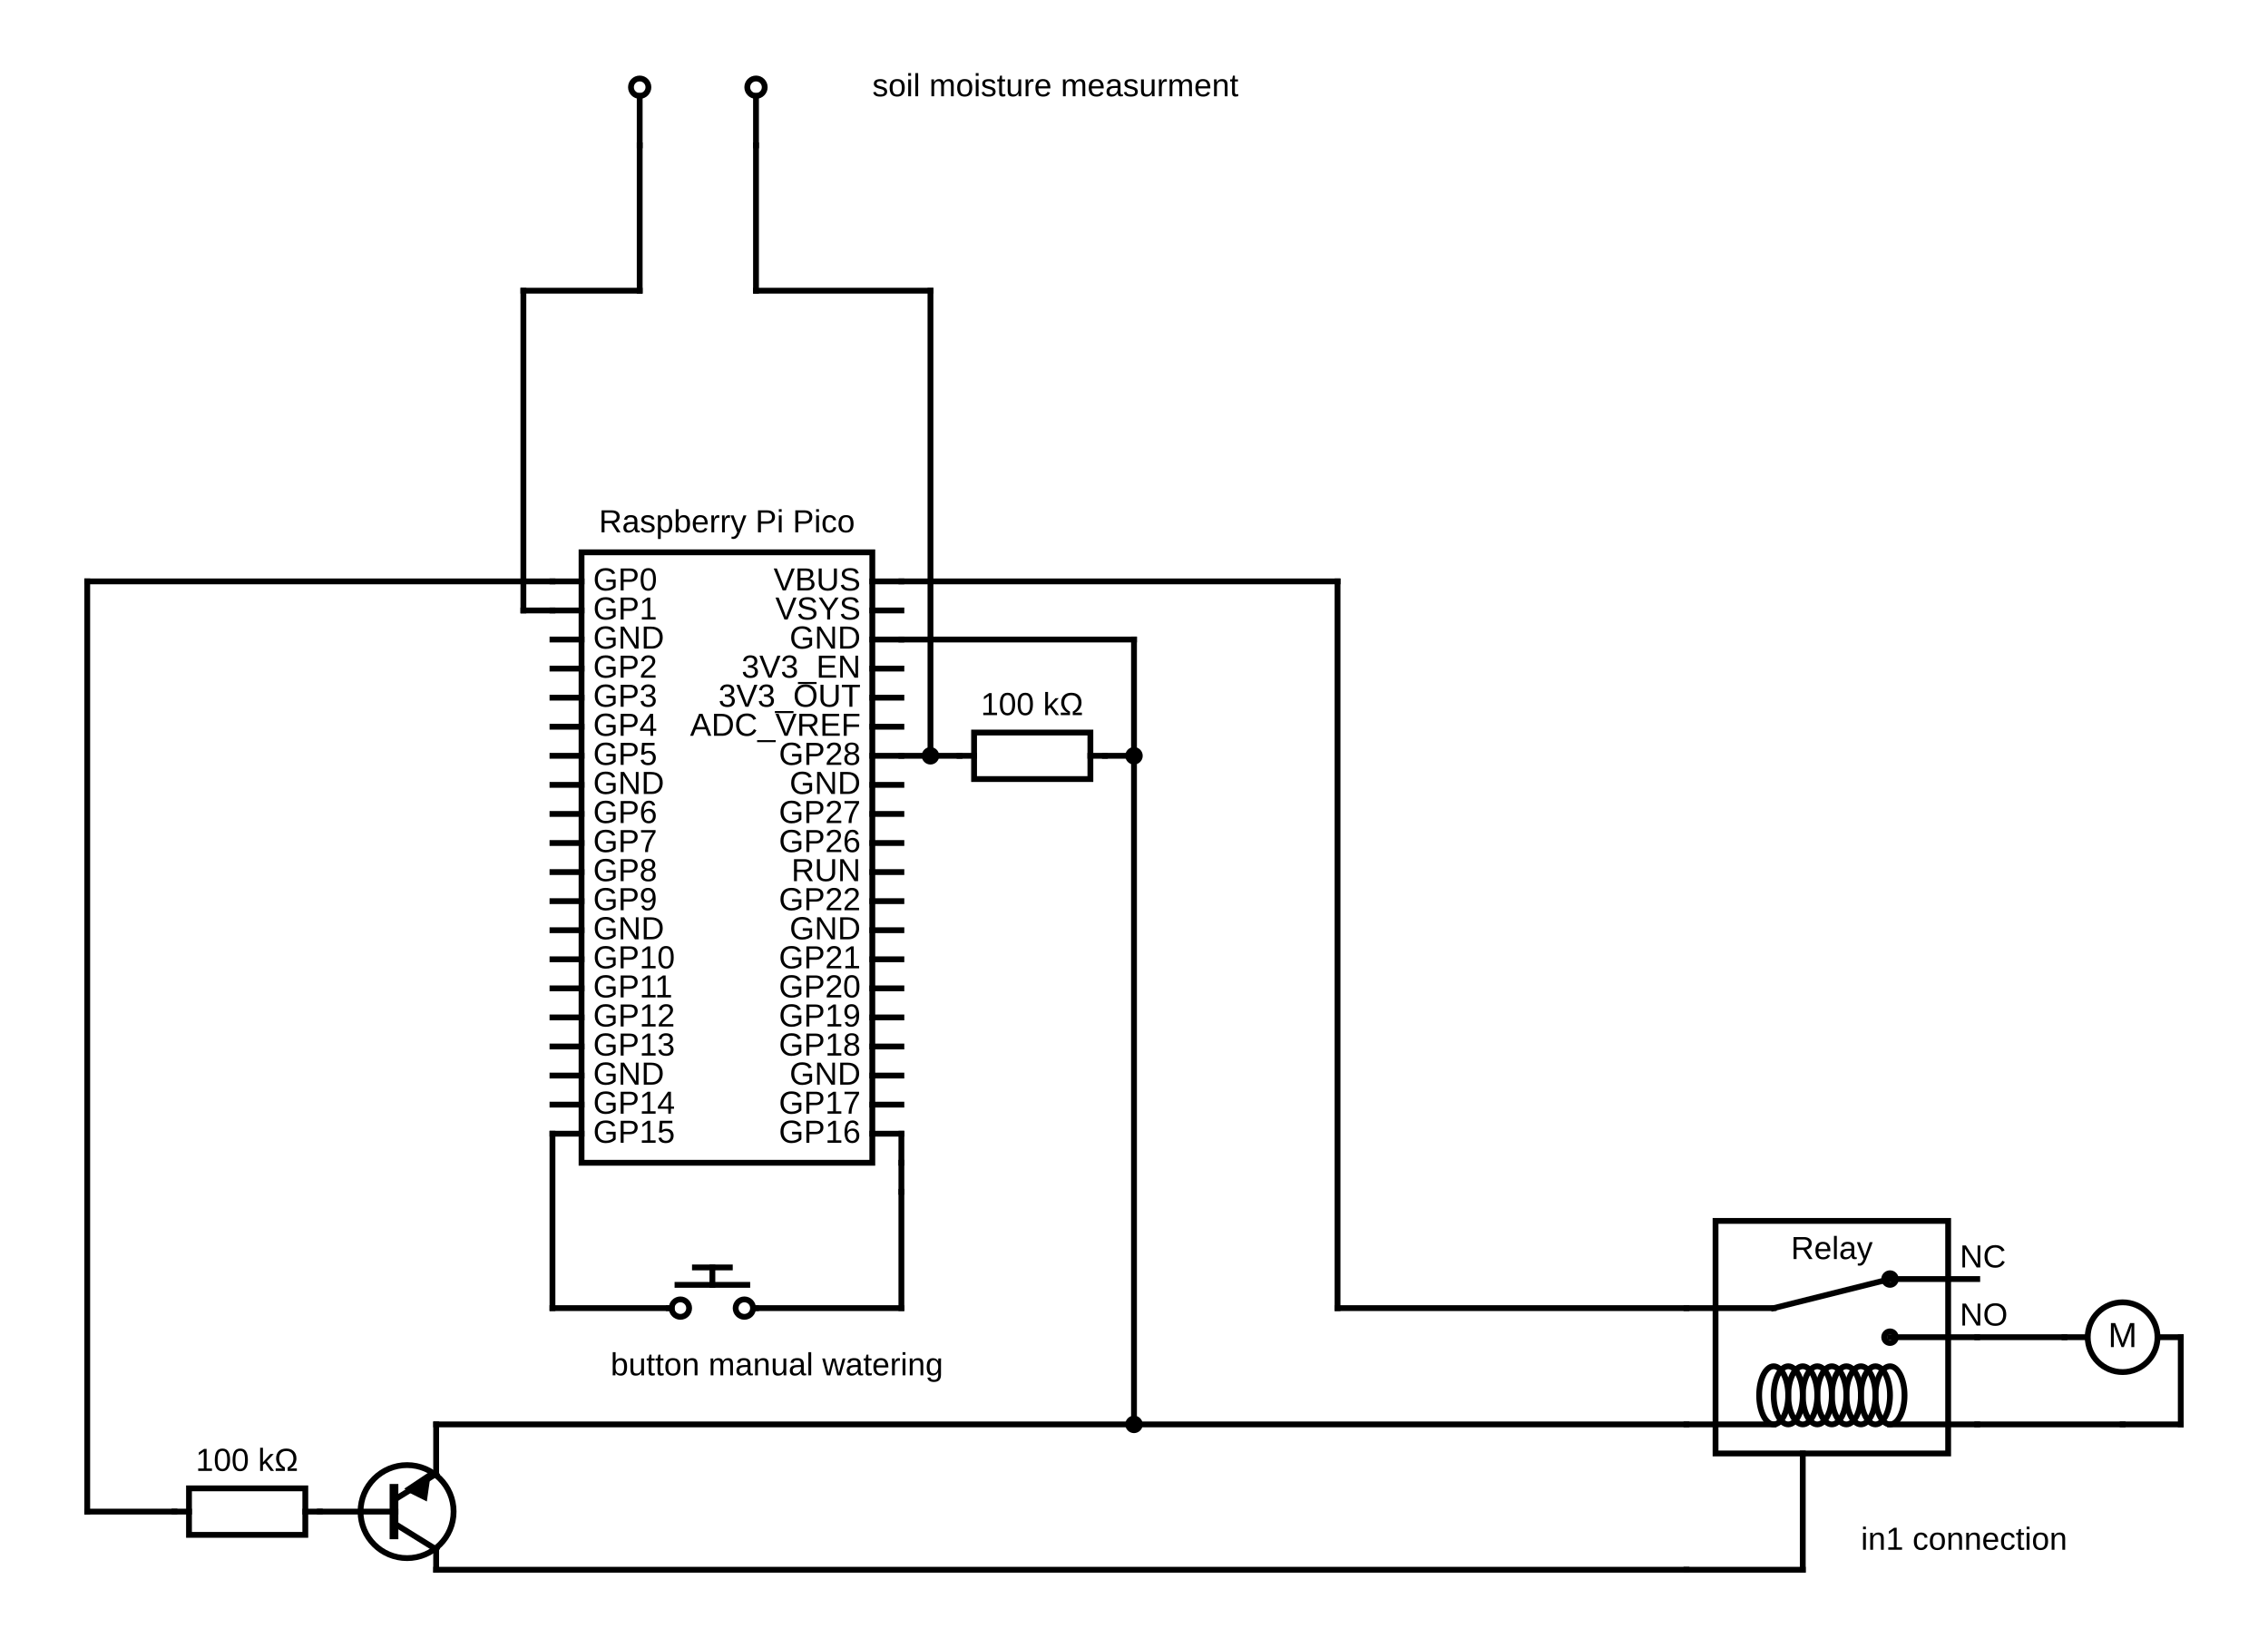
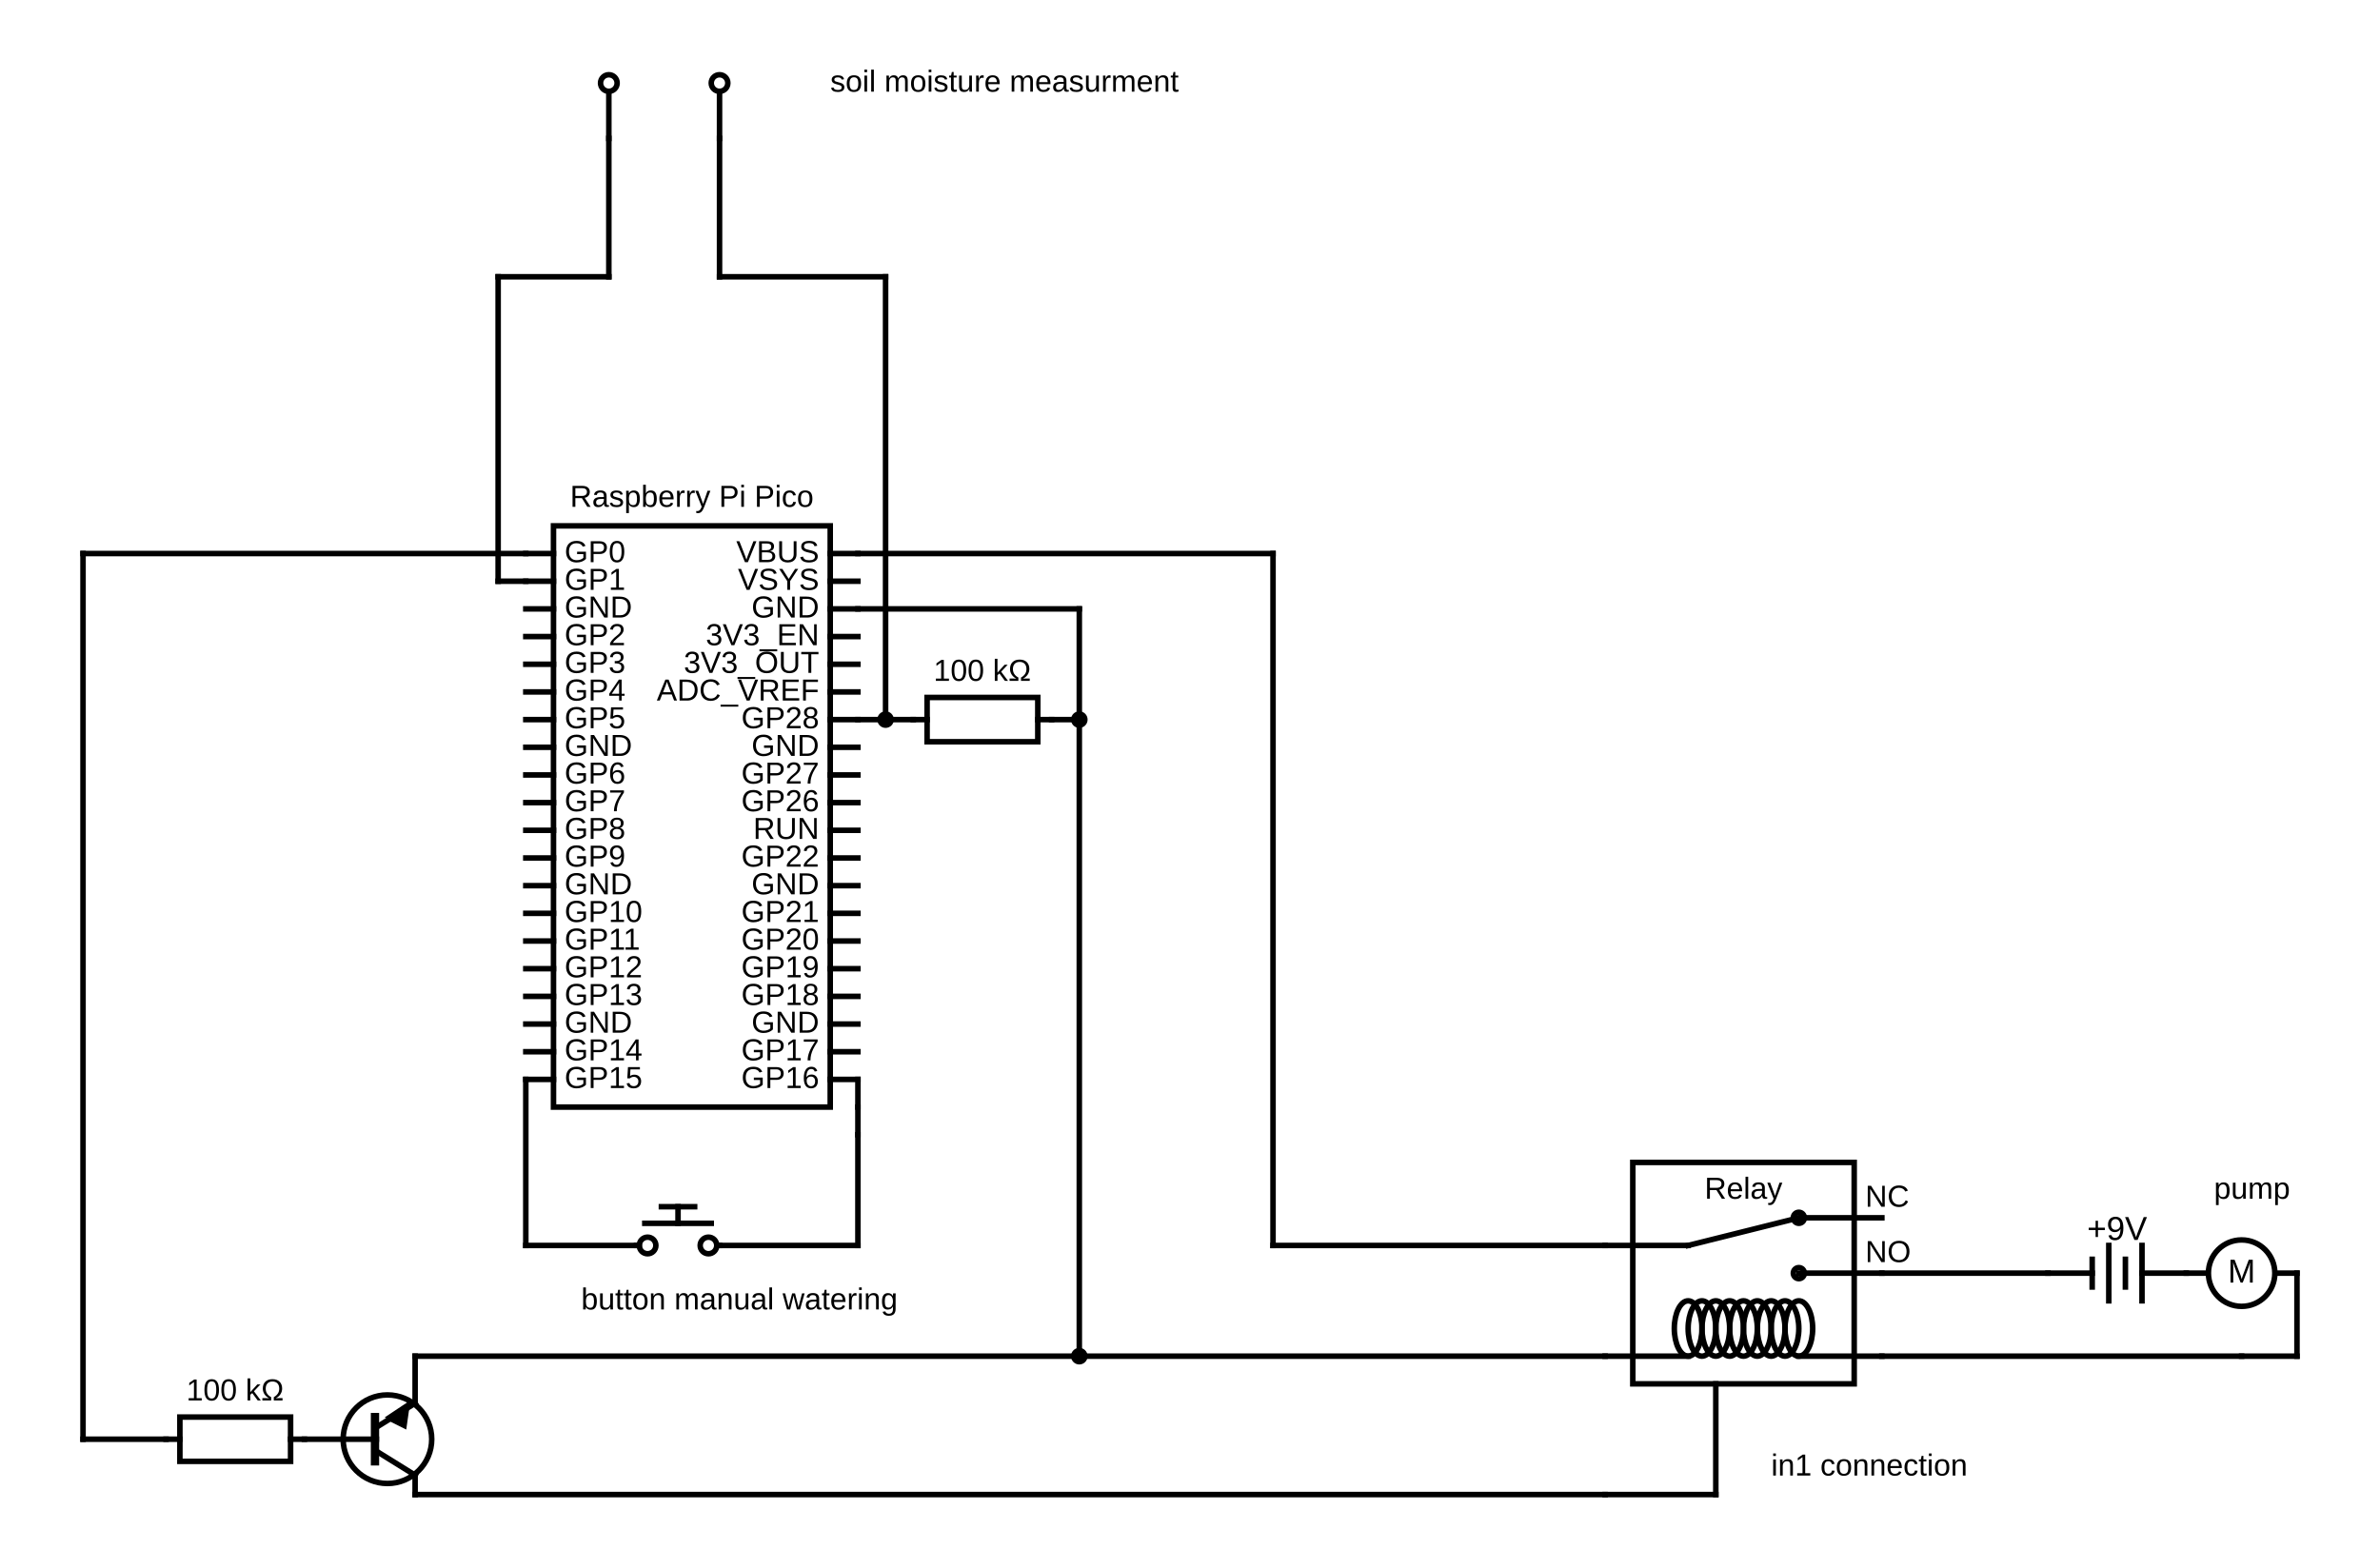
- <svg xmlns="http://www.w3.org/2000/svg" version="1.1" width="780" height="560">
+ <svg xmlns="http://www.w3.org/2000/svg" version="1.1" width="860" height="560">
+   <text x="800" y="430" style="font-family:Arial;font-size:11px;text-anchor:start" dominant-baseline="middle" transform="rotate(0, 800, 430)">pump</text>
+   <line x1="790" y1="460" x2="774" y2="460" style="stroke:rgb(0, 0, 0);stroke-linecap:square;stroke-width:2" />
+   <line x1="774" y1="450" x2="774" y2="470" style="stroke:rgb(0, 0, 0);stroke-linecap:square;stroke-width:2" />
+   <line x1="768" y1="455" x2="768" y2="465" style="stroke:rgb(0, 0, 0);stroke-linecap:square;stroke-width:2" />
+   <line x1="762" y1="450" x2="762" y2="470" style="stroke:rgb(0, 0, 0);stroke-linecap:square;stroke-width:2" />
+   <line x1="756" y1="455" x2="756" y2="465" style="stroke:rgb(0, 0, 0);stroke-linecap:square;stroke-width:2" />
+   <line x1="756" y1="460" x2="740" y2="460" style="stroke:rgb(0, 0, 0);stroke-linecap:square;stroke-width:2" />
+   <text x="765" y="448" style="font-family:Arial;font-size:12px;text-anchor:middle" dominant-baseline="baseline" transform="rotate(0, 765, 448)">+9V</text>
  <text x="210" y="470" style="font-family:Arial;font-size:11px;text-anchor:start" dominant-baseline="middle" transform="rotate(0, 210, 470)">button manual watering</text>
  <text x="300" y="30" style="font-family:Arial;font-size:11px;text-anchor:start" dominant-baseline="middle" transform="rotate(0, 300, 30)">soil moisture measurment</text>
  <text x="260" y="25" style="font-family:Arial;font-size:12px;text-anchor:middle" dominant-baseline="baseline" transform="rotate(0, 260, 25)" />
  <line x1="260" y1="33" x2="260" y2="50" style="stroke:rgb(0, 0, 0);stroke-linecap:square;stroke-width:2" />
  <ellipse cx="260" cy="30" rx="3" ry="3" style="fill-opacity:0;fill:rgb(0, 0, 0);stroke:rgb(0, 0, 0);stroke-width:2" />
  <line x1="260" y1="50" x2="260" y2="100" style="stroke:rgb(0, 0, 0);stroke-linecap:square;stroke-width:2" />
  <line x1="260" y1="100" x2="320" y2="100" style="stroke:rgb(0, 0, 0);stroke-linecap:square;stroke-width:2" />
  <line x1="220" y1="50" x2="220" y2="100" style="stroke:rgb(0, 0, 0);stroke-linecap:square;stroke-width:2" />
  <line x1="180" y1="100" x2="220" y2="100" style="stroke:rgb(0, 0, 0);stroke-linecap:square;stroke-width:2" />
  <text x="220" y="25" style="font-family:Arial;font-size:12px;text-anchor:middle" dominant-baseline="baseline" transform="rotate(0, 220, 25)" />
  <line x1="220" y1="33" x2="220" y2="50" style="stroke:rgb(0, 0, 0);stroke-linecap:square;stroke-width:2" />
  <ellipse cx="220" cy="30" rx="3" ry="3" style="fill-opacity:0;fill:rgb(0, 0, 0);stroke:rgb(0, 0, 0);stroke-width:2" />
  <text x="640" y="530" style="font-family:Arial;font-size:11px;text-anchor:start" dominant-baseline="middle" transform="rotate(0, 640, 530)">in1 connection</text>
  <line x1="620" y1="500" x2="620" y2="540" style="stroke:rgb(0, 0, 0);stroke-linecap:square;stroke-width:2" />
  <line x1="580" y1="540" x2="620" y2="540" style="stroke:rgb(0, 0, 0);stroke-linecap:square;stroke-width:2" />
-   <line x1="730" y1="490" x2="750" y2="490" style="stroke:rgb(0, 0, 0);stroke-linecap:square;stroke-width:2" />
-   <line x1="750" y1="460" x2="750" y2="490" style="stroke:rgb(0, 0, 0);stroke-linecap:square;stroke-width:2" />
-   <line x1="680" y1="460" x2="710" y2="460" style="stroke:rgb(0, 0, 0);stroke-linecap:square;stroke-width:2" />
-   <line x1="680" y1="490" x2="730" y2="490" style="stroke:rgb(0, 0, 0);stroke-linecap:square;stroke-width:2" />
+   <line x1="810" y1="490" x2="830" y2="490" style="stroke:rgb(0, 0, 0);stroke-linecap:square;stroke-width:2" />
+   <line x1="830" y1="460" x2="830" y2="490" style="stroke:rgb(0, 0, 0);stroke-linecap:square;stroke-width:2" />
+   <line x1="680" y1="460" x2="740" y2="460" style="stroke:rgb(0, 0, 0);stroke-linecap:square;stroke-width:2" />
+   <line x1="680" y1="490" x2="810" y2="490" style="stroke:rgb(0, 0, 0);stroke-linecap:square;stroke-width:2" />
  <rect x="590" y="420" width="80" height="80" style="fill-opacity:0;fill:rgb(0, 0, 0);stroke:rgb(0, 0, 0);stroke-width:2" />
  <ellipse cx="610" cy="480" rx="5" ry="10" style="fill-opacity:0;fill:rgb(0, 0, 0);stroke:rgb(0, 0, 0);stroke-width:2" />
  <ellipse cx="615" cy="480" rx="5" ry="10" style="fill-opacity:0;fill:rgb(0, 0, 0);stroke:rgb(0, 0, 0);stroke-width:2" />
  <ellipse cx="620" cy="480" rx="5" ry="10" style="fill-opacity:0;fill:rgb(0, 0, 0);stroke:rgb(0, 0, 0);stroke-width:2" />
  <ellipse cx="625" cy="480" rx="5" ry="10" style="fill-opacity:0;fill:rgb(0, 0, 0);stroke:rgb(0, 0, 0);stroke-width:2" />
  <ellipse cx="630" cy="480" rx="5" ry="10" style="fill-opacity:0;fill:rgb(0, 0, 0);stroke:rgb(0, 0, 0);stroke-width:2" />
  <ellipse cx="635" cy="480" rx="5" ry="10" style="fill-opacity:0;fill:rgb(0, 0, 0);stroke:rgb(0, 0, 0);stroke-width:2" />
  <ellipse cx="640" cy="480" rx="5" ry="10" style="fill-opacity:0;fill:rgb(0, 0, 0);stroke:rgb(0, 0, 0);stroke-width:2" />
  <ellipse cx="645" cy="480" rx="5" ry="10" style="fill-opacity:0;fill:rgb(0, 0, 0);stroke:rgb(0, 0, 0);stroke-width:2" />
  <ellipse cx="650" cy="480" rx="5" ry="10" style="fill-opacity:0;fill:rgb(0, 0, 0);stroke:rgb(0, 0, 0);stroke-width:2" />
  <line x1="580" y1="490" x2="610" y2="490" style="stroke:rgb(0, 0, 0);stroke-linecap:square;stroke-width:2" />
  <line x1="650" y1="490" x2="680" y2="490" style="stroke:rgb(0, 0, 0);stroke-linecap:square;stroke-width:2" />
  <line x1="650" y1="440" x2="680" y2="440" style="stroke:rgb(0, 0, 0);stroke-linecap:square;stroke-width:2" />
  <line x1="580" y1="450" x2="610" y2="450" style="stroke:rgb(0, 0, 0);stroke-linecap:square;stroke-width:2" />
  <line x1="650" y1="460" x2="680" y2="460" style="stroke:rgb(0, 0, 0);stroke-linecap:square;stroke-width:2" />
  <line x1="610" y1="450" x2="650" y2="440" style="stroke:rgb(0, 0, 0);stroke-linecap:square;stroke-width:2" />
  <ellipse cx="650" cy="440" rx="2" ry="2" style="fill-opacity:0;fill:rgb(0, 0, 0);stroke:rgb(0, 0, 0);stroke-width:2" />
  <ellipse cx="650" cy="460" rx="2" ry="2" style="fill-opacity:0;fill:rgb(0, 0, 0);stroke:rgb(0, 0, 0);stroke-width:2" />
  <text x="630" y="430" style="font-family:Arial;font-size:11px;text-anchor:middle" dominant-baseline="middle" transform="rotate(0, 630, 430)">Relay</text>
  <text x="674" y="436" style="font-family:Arial;font-size:11px;text-anchor:start" dominant-baseline="baseline" transform="rotate(0, 674, 436)">NC</text>
  <text x="674" y="456" style="font-family:Arial;font-size:11px;text-anchor:start" dominant-baseline="baseline" transform="rotate(0, 674, 456)">NO</text>
-   <line x1="710" y1="460" x2="717" y2="460" style="stroke:rgb(0, 0, 0);stroke-linecap:square;stroke-width:2" />
-   <line x1="743" y1="460" x2="750" y2="460" style="stroke:rgb(0, 0, 0);stroke-linecap:square;stroke-width:2" />
-   <ellipse cx="730" cy="460" rx="12" ry="12" style="fill-opacity:0;fill:rgb(0, 0, 0);stroke:rgb(0, 0, 0);stroke-width:2" />
-   <text x="730" y="460" style="font-family:Arial;font-size:12px;text-anchor:middle" dominant-baseline="middle" transform="rotate(0, 730, 460)">M</text>
+   <line x1="790" y1="460" x2="797" y2="460" style="stroke:rgb(0, 0, 0);stroke-linecap:square;stroke-width:2" />
+   <line x1="823" y1="460" x2="830" y2="460" style="stroke:rgb(0, 0, 0);stroke-linecap:square;stroke-width:2" />
+   <ellipse cx="810" cy="460" rx="12" ry="12" style="fill-opacity:0;fill:rgb(0, 0, 0);stroke:rgb(0, 0, 0);stroke-width:2" />
+   <text x="810" y="460" style="font-family:Arial;font-size:12px;text-anchor:middle" dominant-baseline="middle" transform="rotate(0, 810, 460)">M</text>
  <line x1="460" y1="450" x2="580" y2="450" style="stroke:rgb(0, 0, 0);stroke-linecap:square;stroke-width:2" />
  <line x1="460" y1="200" x2="460" y2="450" style="stroke:rgb(0, 0, 0);stroke-linecap:square;stroke-width:2" />
  <line x1="310" y1="200" x2="460" y2="200" style="stroke:rgb(0, 0, 0);stroke-linecap:square;stroke-width:2" />
  <line x1="390" y1="490" x2="580" y2="490" style="stroke:rgb(0, 0, 0);stroke-linecap:square;stroke-width:2" />
  <line x1="150" y1="540" x2="580" y2="540" style="stroke:rgb(0, 0, 0);stroke-linecap:square;stroke-width:2" />
  <line x1="180" y1="210" x2="190" y2="210" style="stroke:rgb(0, 0, 0);stroke-linecap:square;stroke-width:2" />
  <line x1="320" y1="100" x2="320" y2="260" style="stroke:rgb(0, 0, 0);stroke-linecap:square;stroke-width:2" />
  <line x1="310" y1="260" x2="330" y2="260" style="stroke:rgb(0, 0, 0);stroke-linecap:square;stroke-width:2" />
  <line x1="380" y1="260" x2="390" y2="260" style="stroke:rgb(0, 0, 0);stroke-linecap:square;stroke-width:2" />
  <line x1="180" y1="100" x2="180" y2="210" style="stroke:rgb(0, 0, 0);stroke-linecap:square;stroke-width:2" />
  <line x1="30" y1="200" x2="30" y2="520" style="stroke:rgb(0, 0, 0);stroke-linecap:square;stroke-width:2" />
  <line x1="30" y1="200" x2="190" y2="200" style="stroke:rgb(0, 0, 0);stroke-linecap:square;stroke-width:2" />
  <line x1="30" y1="520" x2="60" y2="520" style="stroke:rgb(0, 0, 0);stroke-linecap:square;stroke-width:2" />
  <line x1="310" y1="220" x2="390" y2="220" style="stroke:rgb(0, 0, 0);stroke-linecap:square;stroke-width:2" />
  <line x1="390" y1="220" x2="390" y2="490" style="stroke:rgb(0, 0, 0);stroke-linecap:square;stroke-width:2" />
  <line x1="150" y1="490" x2="390" y2="490" style="stroke:rgb(0, 0, 0);stroke-linecap:square;stroke-width:2" />
  <line x1="190" y1="390" x2="190" y2="450" style="stroke:rgb(0, 0, 0);stroke-linecap:square;stroke-width:2" />
  <line x1="190" y1="450" x2="230" y2="450" style="stroke:rgb(0, 0, 0);stroke-linecap:square;stroke-width:2" />
  <line x1="260" y1="450" x2="310" y2="450" style="stroke:rgb(0, 0, 0);stroke-linecap:square;stroke-width:2" />
  <line x1="310" y1="410" x2="310" y2="450" style="stroke:rgb(0, 0, 0);stroke-linecap:square;stroke-width:2" />
  <line x1="310" y1="400" x2="310" y2="410" style="stroke:rgb(0, 0, 0);stroke-linecap:square;stroke-width:2" />
  <line x1="310" y1="390" x2="310" y2="400" style="stroke:rgb(0, 0, 0);stroke-linecap:square;stroke-width:2" />
  <line x1="230" y1="450" x2="231" y2="450" style="stroke:rgb(0, 0, 0);stroke-linecap:square;stroke-width:2" />
  <line x1="259" y1="450" x2="260" y2="450" style="stroke:rgb(0, 0, 0);stroke-linecap:square;stroke-width:2" />
  <ellipse cx="234" cy="450" rx="3" ry="3" style="fill-opacity:0;fill:rgb(0, 0, 0);stroke:rgb(0, 0, 0);stroke-width:2" />
  <ellipse cx="256" cy="450" rx="3" ry="3" style="fill-opacity:0;fill:rgb(0, 0, 0);stroke:rgb(0, 0, 0);stroke-width:2" />
  <line x1="233" y1="442" x2="257" y2="442" style="stroke:rgb(0, 0, 0);stroke-linecap:square;stroke-width:2" />
  <line x1="239" y1="436" x2="251" y2="436" style="stroke:rgb(0, 0, 0);stroke-linecap:square;stroke-width:2" />
  <line x1="245" y1="436" x2="245" y2="442" style="stroke:rgb(0, 0, 0);stroke-linecap:square;stroke-width:2" />
  <line x1="330" y1="260" x2="335" y2="260" style="stroke:rgb(0, 0, 0);stroke-linecap:square;stroke-width:2" />
  <line x1="375" y1="260" x2="380" y2="260" style="stroke:rgb(0, 0, 0);stroke-linecap:square;stroke-width:2" />
  <rect x="335" y="252" width="40" height="16" style="fill-opacity:0;fill:rgb(0, 0, 0);stroke:rgb(0, 0, 0);stroke-width:2" />
  <text x="355" y="246" style="font-family:Arial;font-size:11px;text-anchor:middle" dominant-baseline="baseline" transform="rotate(0, 355, 246)">100 kΩ</text>
  <line x1="60" y1="520" x2="65" y2="520" style="stroke:rgb(0, 0, 0);stroke-linecap:square;stroke-width:2" />
  <line x1="105" y1="520" x2="110" y2="520" style="stroke:rgb(0, 0, 0);stroke-linecap:square;stroke-width:2" />
  <rect x="65" y="512" width="40" height="16" style="fill-opacity:0;fill:rgb(0, 0, 0);stroke:rgb(0, 0, 0);stroke-width:2" />
  <text x="85" y="506" style="font-family:Arial;font-size:11px;text-anchor:middle" dominant-baseline="baseline" transform="rotate(0, 85, 506)">100 kΩ</text>
  <line x1="150" y1="540" x2="150" y2="533" style="stroke:rgb(0, 0, 0);stroke-linecap:square;stroke-width:2" />
  <line x1="150" y1="507" x2="150" y2="490" style="stroke:rgb(0, 0, 0);stroke-linecap:square;stroke-width:2" />
  <line x1="110" y1="520" x2="136" y2="520" style="stroke:rgb(0, 0, 0);stroke-linecap:square;stroke-width:2" />
  <line x1="135.5" y1="528" x2="135.5" y2="512" style="stroke:rgb(0, 0, 0);stroke-linecap:square;stroke-width:3" />
  <line x1="150" y1="533" x2="135.5" y2="524" style="stroke:rgb(0, 0, 0);stroke-linecap:square;stroke-width:2" />
  <line x1="135.5" y1="516" x2="150" y2="507" style="stroke:rgb(0, 0, 0);stroke-linecap:square;stroke-width:2" />
  <ellipse cx="140" cy="520" rx="16" ry="16" style="fill-opacity:0;fill:rgb(0, 0, 0);stroke:rgb(0, 0, 0);stroke-width:2" />
  <path d="M 142,513 L 146,515 L 147,508 L 141,512 L 143,513" style="fill-opacity:1;fill:rgb(0, 0, 0);stroke:rgb(0, 0, 0);stroke-linecap:square;stroke-width:2" />
  <text x="250" y="180" style="font-family:Arial;font-size:11px;text-anchor:middle" dominant-baseline="middle" transform="rotate(0, 250, 180)">Raspberry Pi Pico</text>
  <rect x="200" y="190" width="100" height="210" style="fill-opacity:0;fill:rgb(0, 0, 0);stroke:rgb(0, 0, 0);stroke-width:2" />
  <line x1="190" y1="200" x2="200" y2="200" style="stroke:rgb(0, 0, 0);stroke-linecap:square;stroke-width:2" />
  <text x="204" y="200" style="font-family:Arial;font-size:11px;text-anchor:start" dominant-baseline="middle" transform="rotate(0, 204, 200)">GP0</text>
  <line x1="300" y1="200" x2="310" y2="200" style="stroke:rgb(0, 0, 0);stroke-linecap:square;stroke-width:2" />
  <text x="296" y="200" style="font-family:Arial;font-size:11px;text-anchor:end" dominant-baseline="middle" transform="rotate(0, 296, 200)">VBUS</text>
  <line x1="190" y1="210" x2="200" y2="210" style="stroke:rgb(0, 0, 0);stroke-linecap:square;stroke-width:2" />
  <text x="204" y="210" style="font-family:Arial;font-size:11px;text-anchor:start" dominant-baseline="middle" transform="rotate(0, 204, 210)">GP1</text>
  <line x1="300" y1="210" x2="310" y2="210" style="stroke:rgb(0, 0, 0);stroke-linecap:square;stroke-width:2" />
  <text x="296" y="210" style="font-family:Arial;font-size:11px;text-anchor:end" dominant-baseline="middle" transform="rotate(0, 296, 210)">VSYS</text>
  <line x1="190" y1="220" x2="200" y2="220" style="stroke:rgb(0, 0, 0);stroke-linecap:square;stroke-width:2" />
  <text x="204" y="220" style="font-family:Arial;font-size:11px;text-anchor:start" dominant-baseline="middle" transform="rotate(0, 204, 220)">GND</text>
  <line x1="300" y1="220" x2="310" y2="220" style="stroke:rgb(0, 0, 0);stroke-linecap:square;stroke-width:2" />
  <text x="296" y="220" style="font-family:Arial;font-size:11px;text-anchor:end" dominant-baseline="middle" transform="rotate(0, 296, 220)">GND</text>
  <line x1="190" y1="230" x2="200" y2="230" style="stroke:rgb(0, 0, 0);stroke-linecap:square;stroke-width:2" />
  <text x="204" y="230" style="font-family:Arial;font-size:11px;text-anchor:start" dominant-baseline="middle" transform="rotate(0, 204, 230)">GP2</text>
  <line x1="300" y1="230" x2="310" y2="230" style="stroke:rgb(0, 0, 0);stroke-linecap:square;stroke-width:2" />
  <text x="296" y="230" style="font-family:Arial;font-size:11px;text-anchor:end" dominant-baseline="middle" transform="rotate(0, 296, 230)">3V3_EN</text>
  <line x1="190" y1="240" x2="200" y2="240" style="stroke:rgb(0, 0, 0);stroke-linecap:square;stroke-width:2" />
  <text x="204" y="240" style="font-family:Arial;font-size:11px;text-anchor:start" dominant-baseline="middle" transform="rotate(0, 204, 240)">GP3</text>
  <line x1="300" y1="240" x2="310" y2="240" style="stroke:rgb(0, 0, 0);stroke-linecap:square;stroke-width:2" />
  <text x="296" y="240" style="font-family:Arial;font-size:11px;text-anchor:end" dominant-baseline="middle" transform="rotate(0, 296, 240)">3V3_OUT</text>
  <line x1="190" y1="250" x2="200" y2="250" style="stroke:rgb(0, 0, 0);stroke-linecap:square;stroke-width:2" />
  <text x="204" y="250" style="font-family:Arial;font-size:11px;text-anchor:start" dominant-baseline="middle" transform="rotate(0, 204, 250)">GP4</text>
  <line x1="300" y1="250" x2="310" y2="250" style="stroke:rgb(0, 0, 0);stroke-linecap:square;stroke-width:2" />
  <text x="296" y="250" style="font-family:Arial;font-size:11px;text-anchor:end" dominant-baseline="middle" transform="rotate(0, 296, 250)">ADC_VREF</text>
  <line x1="190" y1="260" x2="200" y2="260" style="stroke:rgb(0, 0, 0);stroke-linecap:square;stroke-width:2" />
  <text x="204" y="260" style="font-family:Arial;font-size:11px;text-anchor:start" dominant-baseline="middle" transform="rotate(0, 204, 260)">GP5</text>
  <line x1="300" y1="260" x2="310" y2="260" style="stroke:rgb(0, 0, 0);stroke-linecap:square;stroke-width:2" />
  <text x="296" y="260" style="font-family:Arial;font-size:11px;text-anchor:end" dominant-baseline="middle" transform="rotate(0, 296, 260)">GP28</text>
  <line x1="190" y1="270" x2="200" y2="270" style="stroke:rgb(0, 0, 0);stroke-linecap:square;stroke-width:2" />
  <text x="204" y="270" style="font-family:Arial;font-size:11px;text-anchor:start" dominant-baseline="middle" transform="rotate(0, 204, 270)">GND</text>
  <line x1="300" y1="270" x2="310" y2="270" style="stroke:rgb(0, 0, 0);stroke-linecap:square;stroke-width:2" />
  <text x="296" y="270" style="font-family:Arial;font-size:11px;text-anchor:end" dominant-baseline="middle" transform="rotate(0, 296, 270)">GND</text>
  <line x1="190" y1="280" x2="200" y2="280" style="stroke:rgb(0, 0, 0);stroke-linecap:square;stroke-width:2" />
  <text x="204" y="280" style="font-family:Arial;font-size:11px;text-anchor:start" dominant-baseline="middle" transform="rotate(0, 204, 280)">GP6</text>
  <line x1="300" y1="280" x2="310" y2="280" style="stroke:rgb(0, 0, 0);stroke-linecap:square;stroke-width:2" />
  <text x="296" y="280" style="font-family:Arial;font-size:11px;text-anchor:end" dominant-baseline="middle" transform="rotate(0, 296, 280)">GP27</text>
  <line x1="190" y1="290" x2="200" y2="290" style="stroke:rgb(0, 0, 0);stroke-linecap:square;stroke-width:2" />
  <text x="204" y="290" style="font-family:Arial;font-size:11px;text-anchor:start" dominant-baseline="middle" transform="rotate(0, 204, 290)">GP7</text>
  <line x1="300" y1="290" x2="310" y2="290" style="stroke:rgb(0, 0, 0);stroke-linecap:square;stroke-width:2" />
  <text x="296" y="290" style="font-family:Arial;font-size:11px;text-anchor:end" dominant-baseline="middle" transform="rotate(0, 296, 290)">GP26</text>
  <line x1="190" y1="300" x2="200" y2="300" style="stroke:rgb(0, 0, 0);stroke-linecap:square;stroke-width:2" />
  <text x="204" y="300" style="font-family:Arial;font-size:11px;text-anchor:start" dominant-baseline="middle" transform="rotate(0, 204, 300)">GP8</text>
  <line x1="300" y1="300" x2="310" y2="300" style="stroke:rgb(0, 0, 0);stroke-linecap:square;stroke-width:2" />
  <text x="296" y="300" style="font-family:Arial;font-size:11px;text-anchor:end" dominant-baseline="middle" transform="rotate(0, 296, 300)">RUN</text>
  <line x1="190" y1="310" x2="200" y2="310" style="stroke:rgb(0, 0, 0);stroke-linecap:square;stroke-width:2" />
  <text x="204" y="310" style="font-family:Arial;font-size:11px;text-anchor:start" dominant-baseline="middle" transform="rotate(0, 204, 310)">GP9</text>
  <line x1="300" y1="310" x2="310" y2="310" style="stroke:rgb(0, 0, 0);stroke-linecap:square;stroke-width:2" />
  <text x="296" y="310" style="font-family:Arial;font-size:11px;text-anchor:end" dominant-baseline="middle" transform="rotate(0, 296, 310)">GP22</text>
  <line x1="190" y1="320" x2="200" y2="320" style="stroke:rgb(0, 0, 0);stroke-linecap:square;stroke-width:2" />
  <text x="204" y="320" style="font-family:Arial;font-size:11px;text-anchor:start" dominant-baseline="middle" transform="rotate(0, 204, 320)">GND</text>
  <line x1="300" y1="320" x2="310" y2="320" style="stroke:rgb(0, 0, 0);stroke-linecap:square;stroke-width:2" />
  <text x="296" y="320" style="font-family:Arial;font-size:11px;text-anchor:end" dominant-baseline="middle" transform="rotate(0, 296, 320)">GND</text>
  <line x1="190" y1="330" x2="200" y2="330" style="stroke:rgb(0, 0, 0);stroke-linecap:square;stroke-width:2" />
  <text x="204" y="330" style="font-family:Arial;font-size:11px;text-anchor:start" dominant-baseline="middle" transform="rotate(0, 204, 330)">GP10</text>
  <line x1="300" y1="330" x2="310" y2="330" style="stroke:rgb(0, 0, 0);stroke-linecap:square;stroke-width:2" />
  <text x="296" y="330" style="font-family:Arial;font-size:11px;text-anchor:end" dominant-baseline="middle" transform="rotate(0, 296, 330)">GP21</text>
  <line x1="190" y1="340" x2="200" y2="340" style="stroke:rgb(0, 0, 0);stroke-linecap:square;stroke-width:2" />
  <text x="204" y="340" style="font-family:Arial;font-size:11px;text-anchor:start" dominant-baseline="middle" transform="rotate(0, 204, 340)">GP11</text>
  <line x1="300" y1="340" x2="310" y2="340" style="stroke:rgb(0, 0, 0);stroke-linecap:square;stroke-width:2" />
  <text x="296" y="340" style="font-family:Arial;font-size:11px;text-anchor:end" dominant-baseline="middle" transform="rotate(0, 296, 340)">GP20</text>
  <line x1="190" y1="350" x2="200" y2="350" style="stroke:rgb(0, 0, 0);stroke-linecap:square;stroke-width:2" />
  <text x="204" y="350" style="font-family:Arial;font-size:11px;text-anchor:start" dominant-baseline="middle" transform="rotate(0, 204, 350)">GP12</text>
  <line x1="300" y1="350" x2="310" y2="350" style="stroke:rgb(0, 0, 0);stroke-linecap:square;stroke-width:2" />
  <text x="296" y="350" style="font-family:Arial;font-size:11px;text-anchor:end" dominant-baseline="middle" transform="rotate(0, 296, 350)">GP19</text>
  <line x1="190" y1="360" x2="200" y2="360" style="stroke:rgb(0, 0, 0);stroke-linecap:square;stroke-width:2" />
  <text x="204" y="360" style="font-family:Arial;font-size:11px;text-anchor:start" dominant-baseline="middle" transform="rotate(0, 204, 360)">GP13</text>
  <line x1="300" y1="360" x2="310" y2="360" style="stroke:rgb(0, 0, 0);stroke-linecap:square;stroke-width:2" />
  <text x="296" y="360" style="font-family:Arial;font-size:11px;text-anchor:end" dominant-baseline="middle" transform="rotate(0, 296, 360)">GP18</text>
  <line x1="190" y1="370" x2="200" y2="370" style="stroke:rgb(0, 0, 0);stroke-linecap:square;stroke-width:2" />
  <text x="204" y="370" style="font-family:Arial;font-size:11px;text-anchor:start" dominant-baseline="middle" transform="rotate(0, 204, 370)">GND</text>
  <line x1="300" y1="370" x2="310" y2="370" style="stroke:rgb(0, 0, 0);stroke-linecap:square;stroke-width:2" />
  <text x="296" y="370" style="font-family:Arial;font-size:11px;text-anchor:end" dominant-baseline="middle" transform="rotate(0, 296, 370)">GND</text>
  <line x1="190" y1="380" x2="200" y2="380" style="stroke:rgb(0, 0, 0);stroke-linecap:square;stroke-width:2" />
  <text x="204" y="380" style="font-family:Arial;font-size:11px;text-anchor:start" dominant-baseline="middle" transform="rotate(0, 204, 380)">GP14</text>
  <line x1="300" y1="380" x2="310" y2="380" style="stroke:rgb(0, 0, 0);stroke-linecap:square;stroke-width:2" />
  <text x="296" y="380" style="font-family:Arial;font-size:11px;text-anchor:end" dominant-baseline="middle" transform="rotate(0, 296, 380)">GP17</text>
  <line x1="190" y1="390" x2="200" y2="390" style="stroke:rgb(0, 0, 0);stroke-linecap:square;stroke-width:2" />
  <text x="204" y="390" style="font-family:Arial;font-size:11px;text-anchor:start" dominant-baseline="middle" transform="rotate(0, 204, 390)">GP15</text>
  <line x1="300" y1="390" x2="310" y2="390" style="stroke:rgb(0, 0, 0);stroke-linecap:square;stroke-width:2" />
  <text x="296" y="390" style="font-family:Arial;font-size:11px;text-anchor:end" dominant-baseline="middle" transform="rotate(0, 296, 390)">GP16</text>
  <ellipse cx="390" cy="490" rx="2" ry="2" style="fill-opacity:1;fill:rgb(0, 0, 0);stroke:rgb(0, 0, 0);stroke-width:2" />
  <ellipse cx="320" cy="260" rx="2" ry="2" style="fill-opacity:1;fill:rgb(0, 0, 0);stroke:rgb(0, 0, 0);stroke-width:2" />
  <ellipse cx="390" cy="260" rx="2" ry="2" style="fill-opacity:1;fill:rgb(0, 0, 0);stroke:rgb(0, 0, 0);stroke-width:2" />
</svg>
